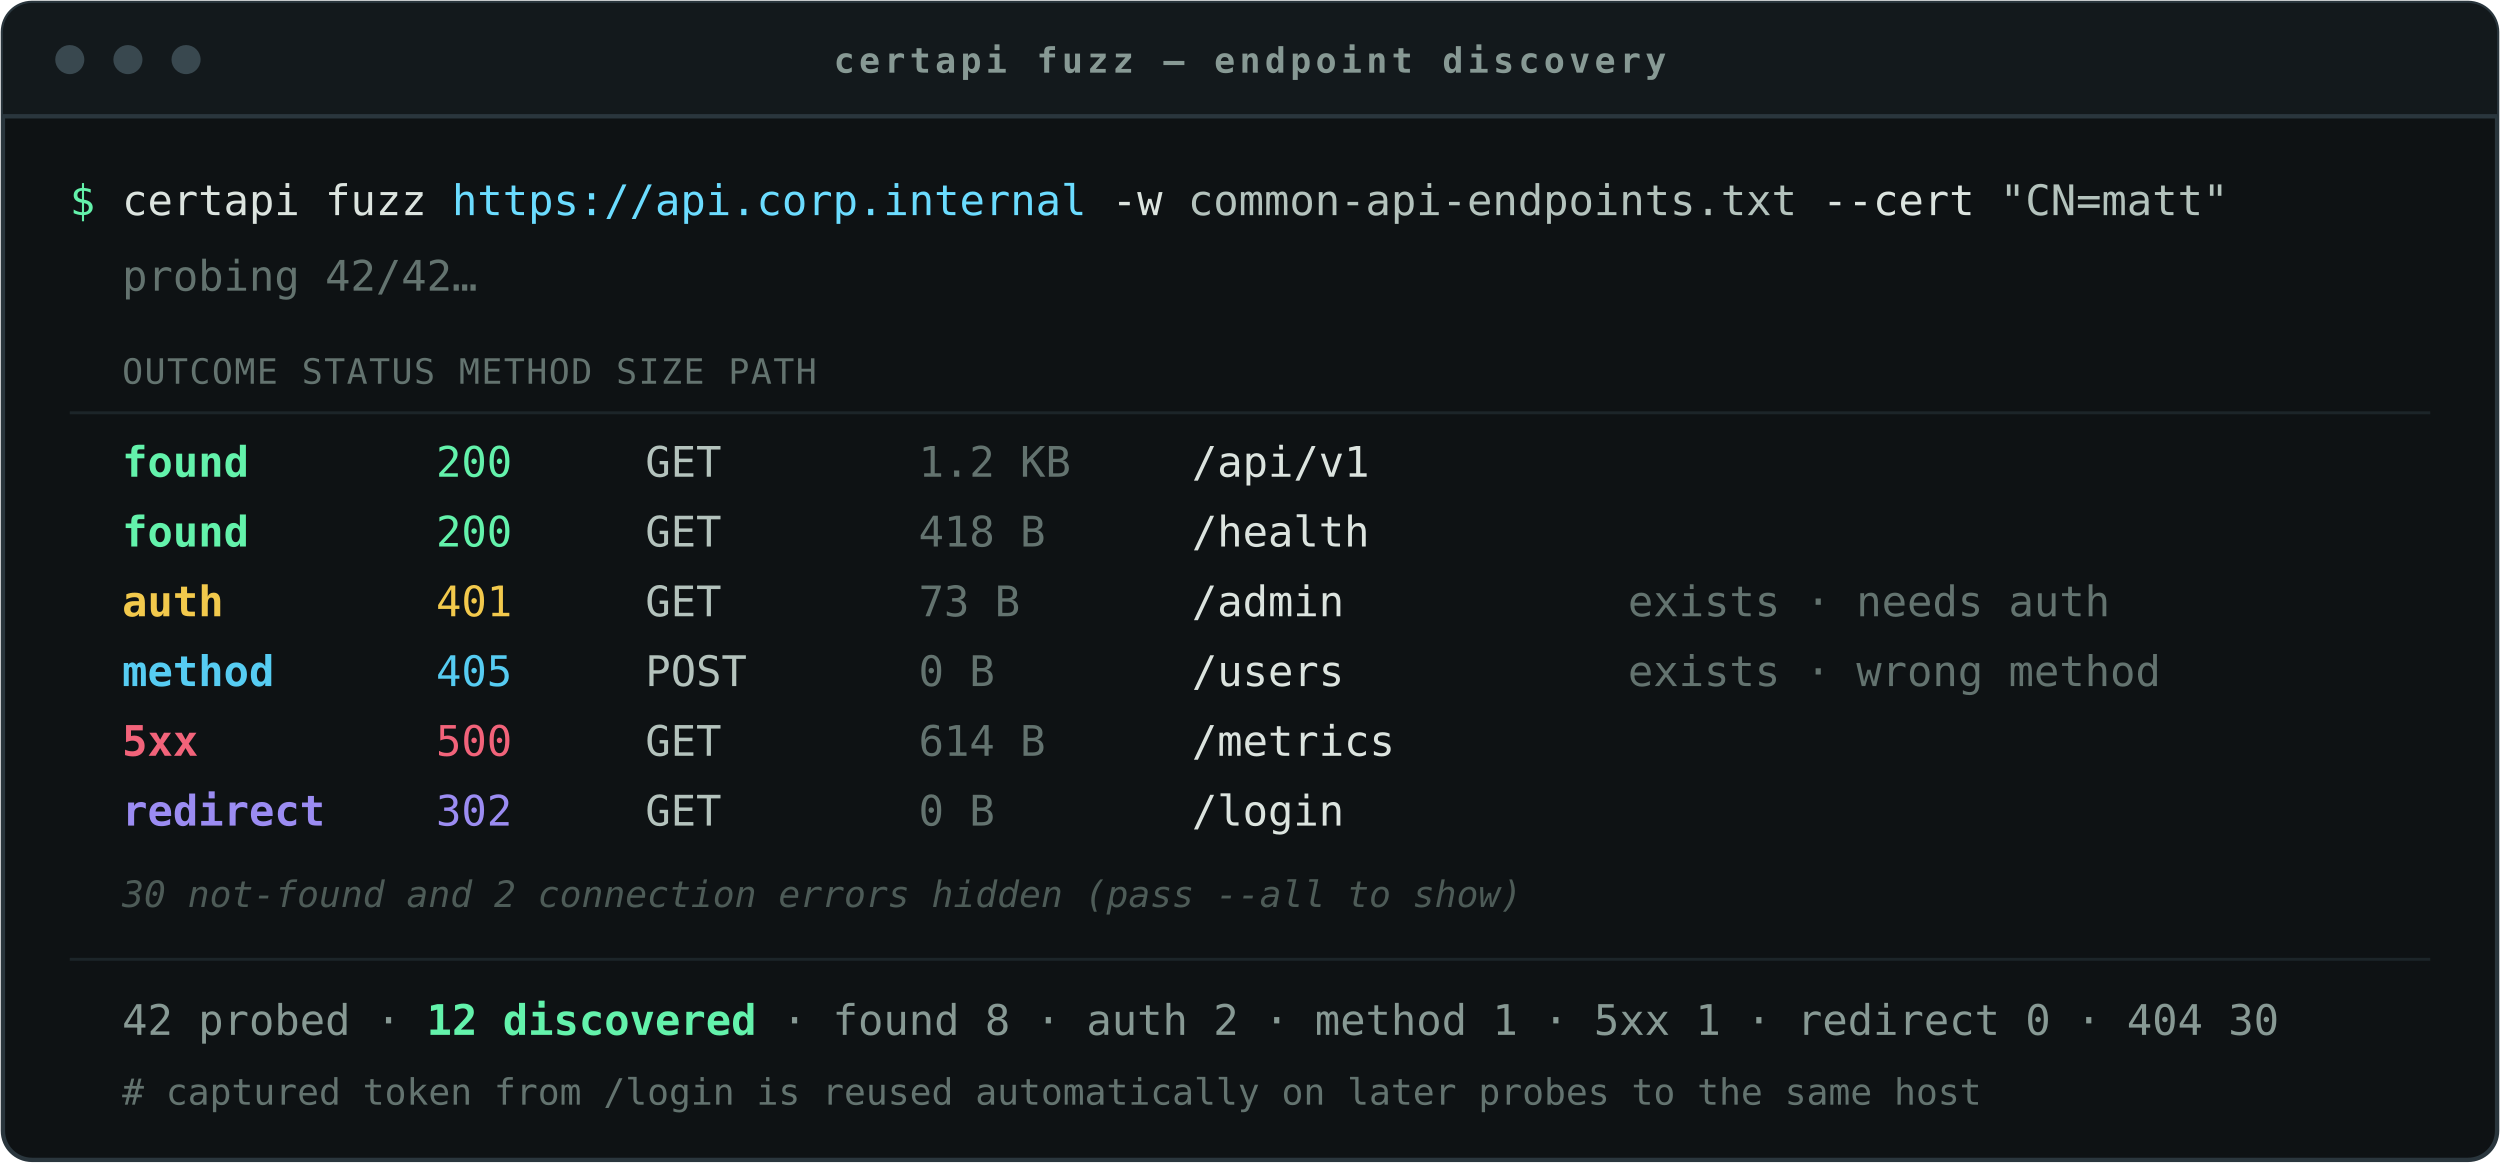
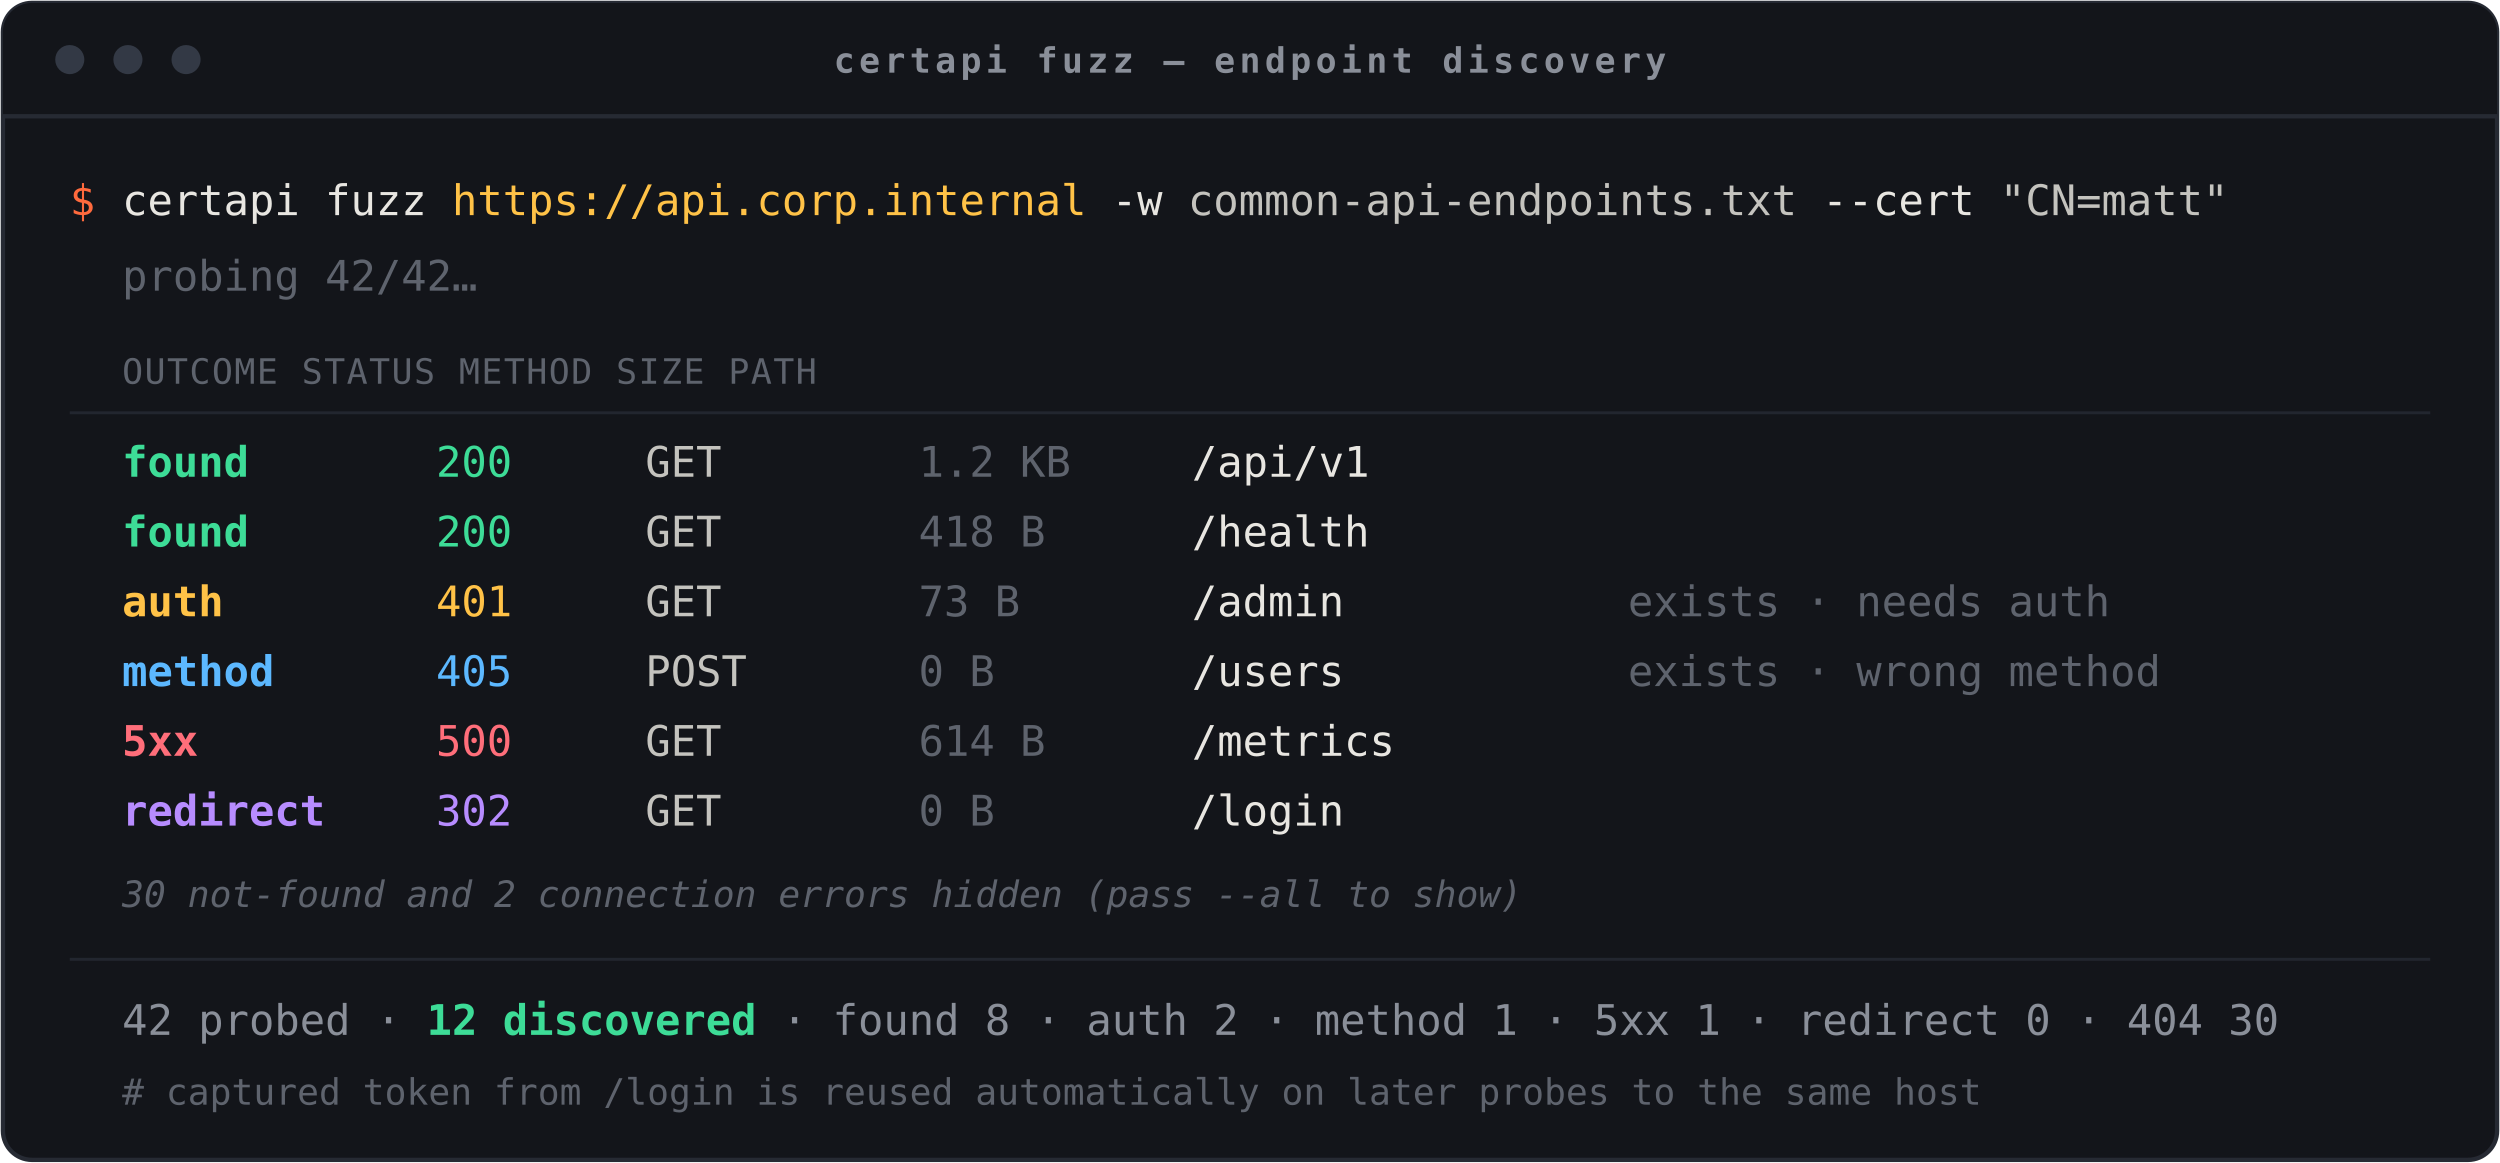
<svg xmlns="http://www.w3.org/2000/svg" width="860" height="400" viewBox="0 0 860 400" role="img" aria-label="certapi fuzz — discovering endpoints from a wordlist against an mTLS API">
  <defs>
    <style>
-       .mono { font-family: 'JetBrains Mono','Cascadia Code',Consolas,'DejaVu Sans Mono',monospace; }
+       .mono { font-family: 'IBM Plex Mono','Cascadia Code',Consolas,'DejaVu Sans Mono',monospace; }
    </style>
  </defs>
-   <rect x="1" y="1" width="858" height="398" rx="10" fill="#0e1214" stroke="#2a363d" stroke-width="1.5" />
-   <path d="M1,11 a10,10 0 0 1 10,-10 H849 a10,10 0 0 1 10,10 V40 H1 Z" fill="#13191c" />
-   <line x1="1" y1="40" x2="859" y2="40" stroke="#2a363d" stroke-width="1.5" />
-   <circle cx="24" cy="20.5" r="5" fill="#39484f" />
-   <circle cx="44" cy="20.5" r="5" fill="#39484f" />
-   <circle cx="64" cy="20.5" r="5" fill="#39484f" />
-   <text class="mono" x="430" y="25" font-size="12" font-weight="600" letter-spacing="1.5" fill="#879994" text-anchor="middle">certapi fuzz — endpoint discovery</text>
+   <rect x="1" y="1" width="858" height="398" rx="10" fill="#13151A" stroke="#262A33" stroke-width="1.5" />
+   <path d="M1,11 a10,10 0 0 1 10,-10 H849 a10,10 0 0 1 10,10 V40 H1 Z" fill="#13151A" />
+   <line x1="1" y1="40" x2="859" y2="40" stroke="#262A33" stroke-width="1.5" />
+   <circle cx="24" cy="20.5" r="5" fill="#333945" />
+   <circle cx="44" cy="20.5" r="5" fill="#333945" />
+   <circle cx="64" cy="20.5" r="5" fill="#333945" />
+   <text class="mono" x="430" y="25" font-size="12" font-weight="600" letter-spacing="1.5" fill="#8A8F99" text-anchor="middle">certapi fuzz — endpoint discovery</text>
  <g class="mono" font-size="14.5">
-     <text x="24" y="74" fill="#63f2ab">$</text>
-     <text x="42" y="74" fill="#dce4df">certapi fuzz <tspan fill="#6bdcff">https://api.corp.internal</tspan> -w <tspan fill="#b4c3bd">common-api-endpoints.txt</tspan> --cert <tspan fill="#b4c3bd">"CN=matt"</tspan>
+     <text x="24" y="74" fill="#FF6A3D">$</text>
+     <text x="42" y="74" fill="#E8E6E1">certapi fuzz <tspan fill="#FFC247">https://api.corp.internal</tspan> -w <tspan fill="#C4C3BE">common-api-endpoints.txt</tspan> --cert <tspan fill="#C4C3BE">"CN=matt"</tspan>
    </text>
-     <text x="42" y="100" fill="#63736f">  probing 42/42…</text>
-     <text x="42" y="132" fill="#63736f" font-size="12" letter-spacing="0.5">OUTCOME   STATUS  METHOD  SIZE      PATH</text>
-     <line x1="24" y1="142" x2="836" y2="142" stroke="#1c2529" stroke-width="1" />
-     <text x="42" y="164" fill="#63f2ab" font-weight="700">found</text>
-     <text x="150" y="164" fill="#63f2ab">200</text>
-     <text x="222" y="164" fill="#b4c3bd">GET</text>
-     <text x="316" y="164" fill="#63736f">1.2 KB</text>
-     <text x="410" y="164" fill="#dce4df">/api/v1</text>
-     <text x="42" y="188" fill="#63f2ab" font-weight="700">found</text>
-     <text x="150" y="188" fill="#63f2ab">200</text>
-     <text x="222" y="188" fill="#b4c3bd">GET</text>
-     <text x="316" y="188" fill="#63736f">418 B</text>
-     <text x="410" y="188" fill="#dce4df">/health</text>
-     <text x="42" y="212" fill="#f2c94c" font-weight="700">auth</text>
-     <text x="150" y="212" fill="#f2c94c">401</text>
-     <text x="222" y="212" fill="#b4c3bd">GET</text>
-     <text x="316" y="212" fill="#63736f">73 B</text>
-     <text x="410" y="212" fill="#dce4df">/admin</text>
-     <text x="560" y="212" fill="#63736f">exists · needs auth</text>
-     <text x="42" y="236" fill="#56ccf2" font-weight="700">method</text>
-     <text x="150" y="236" fill="#56ccf2">405</text>
-     <text x="222" y="236" fill="#b4c3bd">POST</text>
-     <text x="316" y="236" fill="#63736f">0 B</text>
-     <text x="410" y="236" fill="#dce4df">/users</text>
-     <text x="560" y="236" fill="#63736f">exists · wrong method</text>
-     <text x="42" y="260" fill="#f2637a" font-weight="700">5xx</text>
-     <text x="150" y="260" fill="#f2637a">500</text>
-     <text x="222" y="260" fill="#b4c3bd">GET</text>
-     <text x="316" y="260" fill="#63736f">614 B</text>
-     <text x="410" y="260" fill="#dce4df">/metrics</text>
-     <text x="42" y="284" fill="#9b8cf2" font-weight="700">redirect</text>
-     <text x="150" y="284" fill="#9b8cf2">302</text>
-     <text x="222" y="284" fill="#b4c3bd">GET</text>
-     <text x="316" y="284" fill="#63736f">0 B</text>
-     <text x="410" y="284" fill="#dce4df">/login</text>
-     <text x="42" y="312" fill="#4d5b57" font-style="italic" font-size="12.5">30 not-found and 2 connection errors hidden (pass --all to show)</text>
-     <line x1="24" y1="330" x2="836" y2="330" stroke="#1c2529" stroke-width="1" />
-     <text x="42" y="356" fill="#879994">42 probed · <tspan fill="#63f2ab" font-weight="700">12 discovered</tspan> · found 8 · auth 2 · method 1 · 5xx 1 · redirect 0 · 404 30</text>
-     <text x="42" y="380" fill="#63736f" font-size="12.5"># captured token from /login is reused automatically on later probes to the same host</text>
+     <text x="42" y="100" fill="#5E636D">  probing 42/42…</text>
+     <text x="42" y="132" fill="#5E636D" font-size="12" letter-spacing="0.5">OUTCOME   STATUS  METHOD  SIZE      PATH</text>
+     <line x1="24" y1="142" x2="836" y2="142" stroke="#22262F" stroke-width="1" />
+     <text x="42" y="164" fill="#3DDC97" font-weight="700">found</text>
+     <text x="150" y="164" fill="#3DDC97">200</text>
+     <text x="222" y="164" fill="#C4C3BE">GET</text>
+     <text x="316" y="164" fill="#5E636D">1.2 KB</text>
+     <text x="410" y="164" fill="#E8E6E1">/api/v1</text>
+     <text x="42" y="188" fill="#3DDC97" font-weight="700">found</text>
+     <text x="150" y="188" fill="#3DDC97">200</text>
+     <text x="222" y="188" fill="#C4C3BE">GET</text>
+     <text x="316" y="188" fill="#5E636D">418 B</text>
+     <text x="410" y="188" fill="#E8E6E1">/health</text>
+     <text x="42" y="212" fill="#FFC247" font-weight="700">auth</text>
+     <text x="150" y="212" fill="#FFC247">401</text>
+     <text x="222" y="212" fill="#C4C3BE">GET</text>
+     <text x="316" y="212" fill="#5E636D">73 B</text>
+     <text x="410" y="212" fill="#E8E6E1">/admin</text>
+     <text x="560" y="212" fill="#5E636D">exists · needs auth</text>
+     <text x="42" y="236" fill="#5CB8FF" font-weight="700">method</text>
+     <text x="150" y="236" fill="#5CB8FF">405</text>
+     <text x="222" y="236" fill="#C4C3BE">POST</text>
+     <text x="316" y="236" fill="#5E636D">0 B</text>
+     <text x="410" y="236" fill="#E8E6E1">/users</text>
+     <text x="560" y="236" fill="#5E636D">exists · wrong method</text>
+     <text x="42" y="260" fill="#FF6E7A" font-weight="700">5xx</text>
+     <text x="150" y="260" fill="#FF6E7A">500</text>
+     <text x="222" y="260" fill="#C4C3BE">GET</text>
+     <text x="316" y="260" fill="#5E636D">614 B</text>
+     <text x="410" y="260" fill="#E8E6E1">/metrics</text>
+     <text x="42" y="284" fill="#B78CFF" font-weight="700">redirect</text>
+     <text x="150" y="284" fill="#B78CFF">302</text>
+     <text x="222" y="284" fill="#C4C3BE">GET</text>
+     <text x="316" y="284" fill="#5E636D">0 B</text>
+     <text x="410" y="284" fill="#E8E6E1">/login</text>
+     <text x="42" y="312" fill="#5E636D" font-style="italic" font-size="12.5">30 not-found and 2 connection errors hidden (pass --all to show)</text>
+     <line x1="24" y1="330" x2="836" y2="330" stroke="#22262F" stroke-width="1" />
+     <text x="42" y="356" fill="#8A8F99">42 probed · <tspan fill="#3DDC97" font-weight="700">12 discovered</tspan> · found 8 · auth 2 · method 1 · 5xx 1 · redirect 0 · 404 30</text>
+     <text x="42" y="380" fill="#5E636D" font-size="12.5"># captured token from /login is reused automatically on later probes to the same host</text>
  </g>
</svg>
